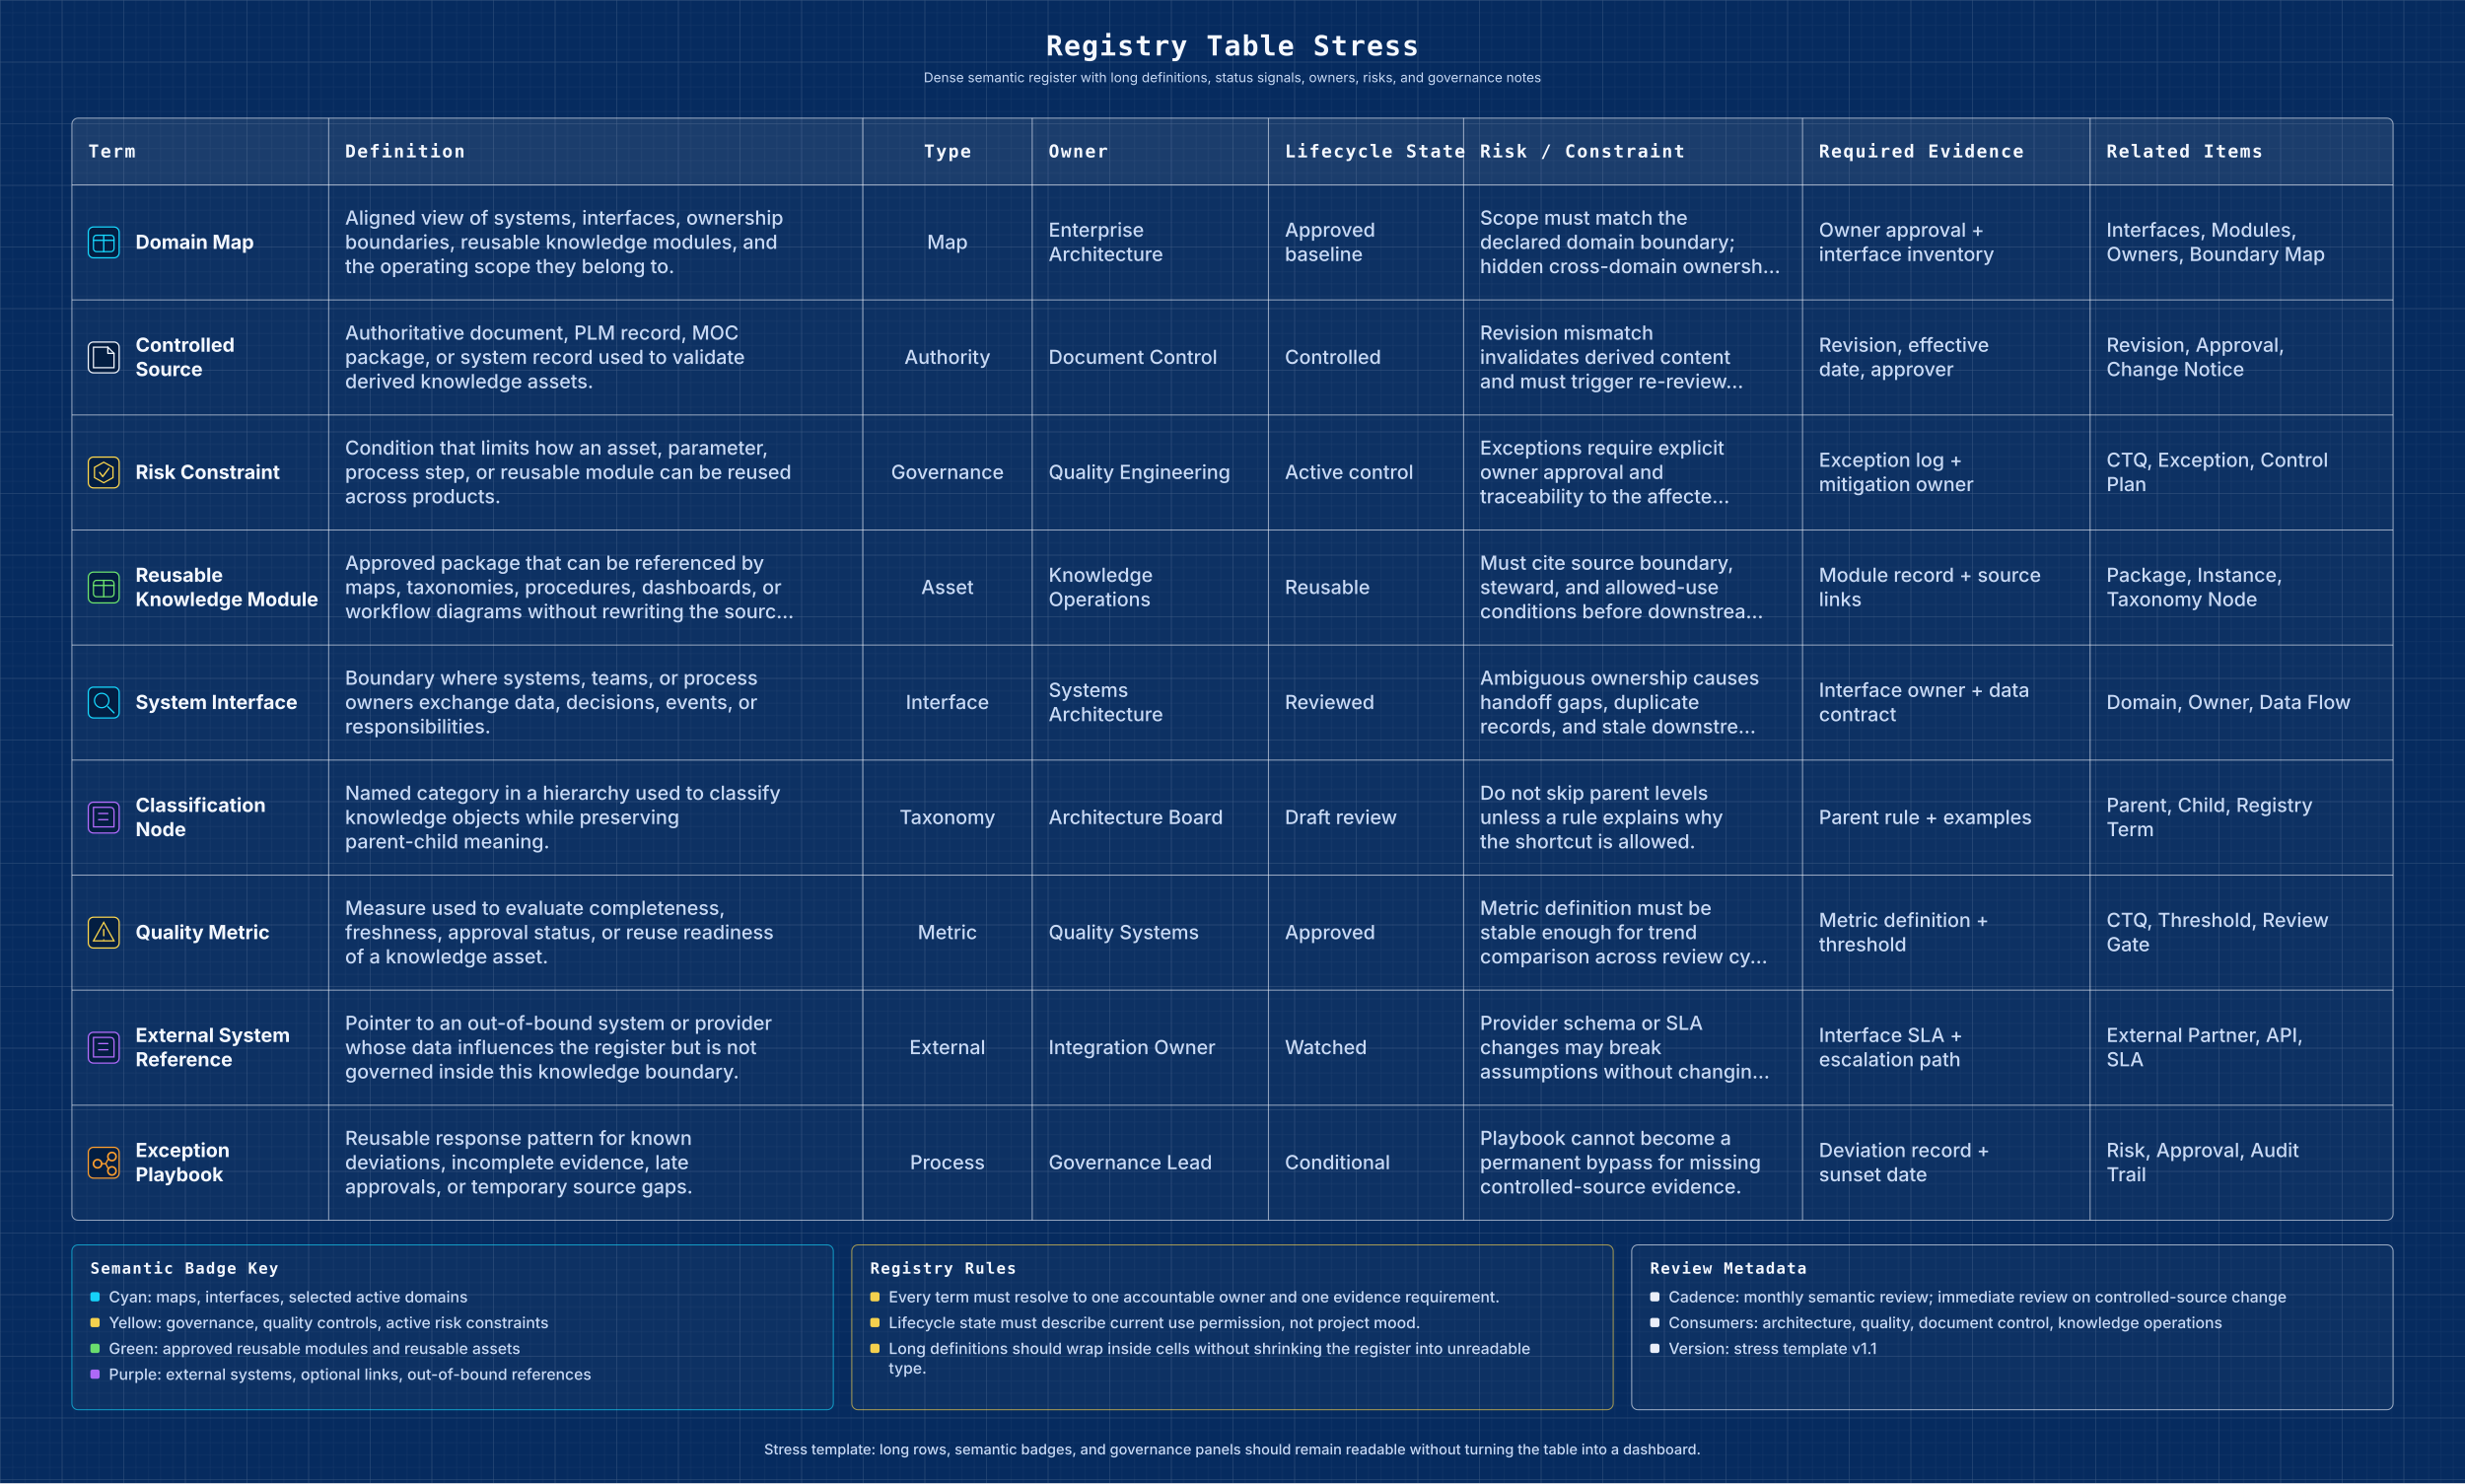
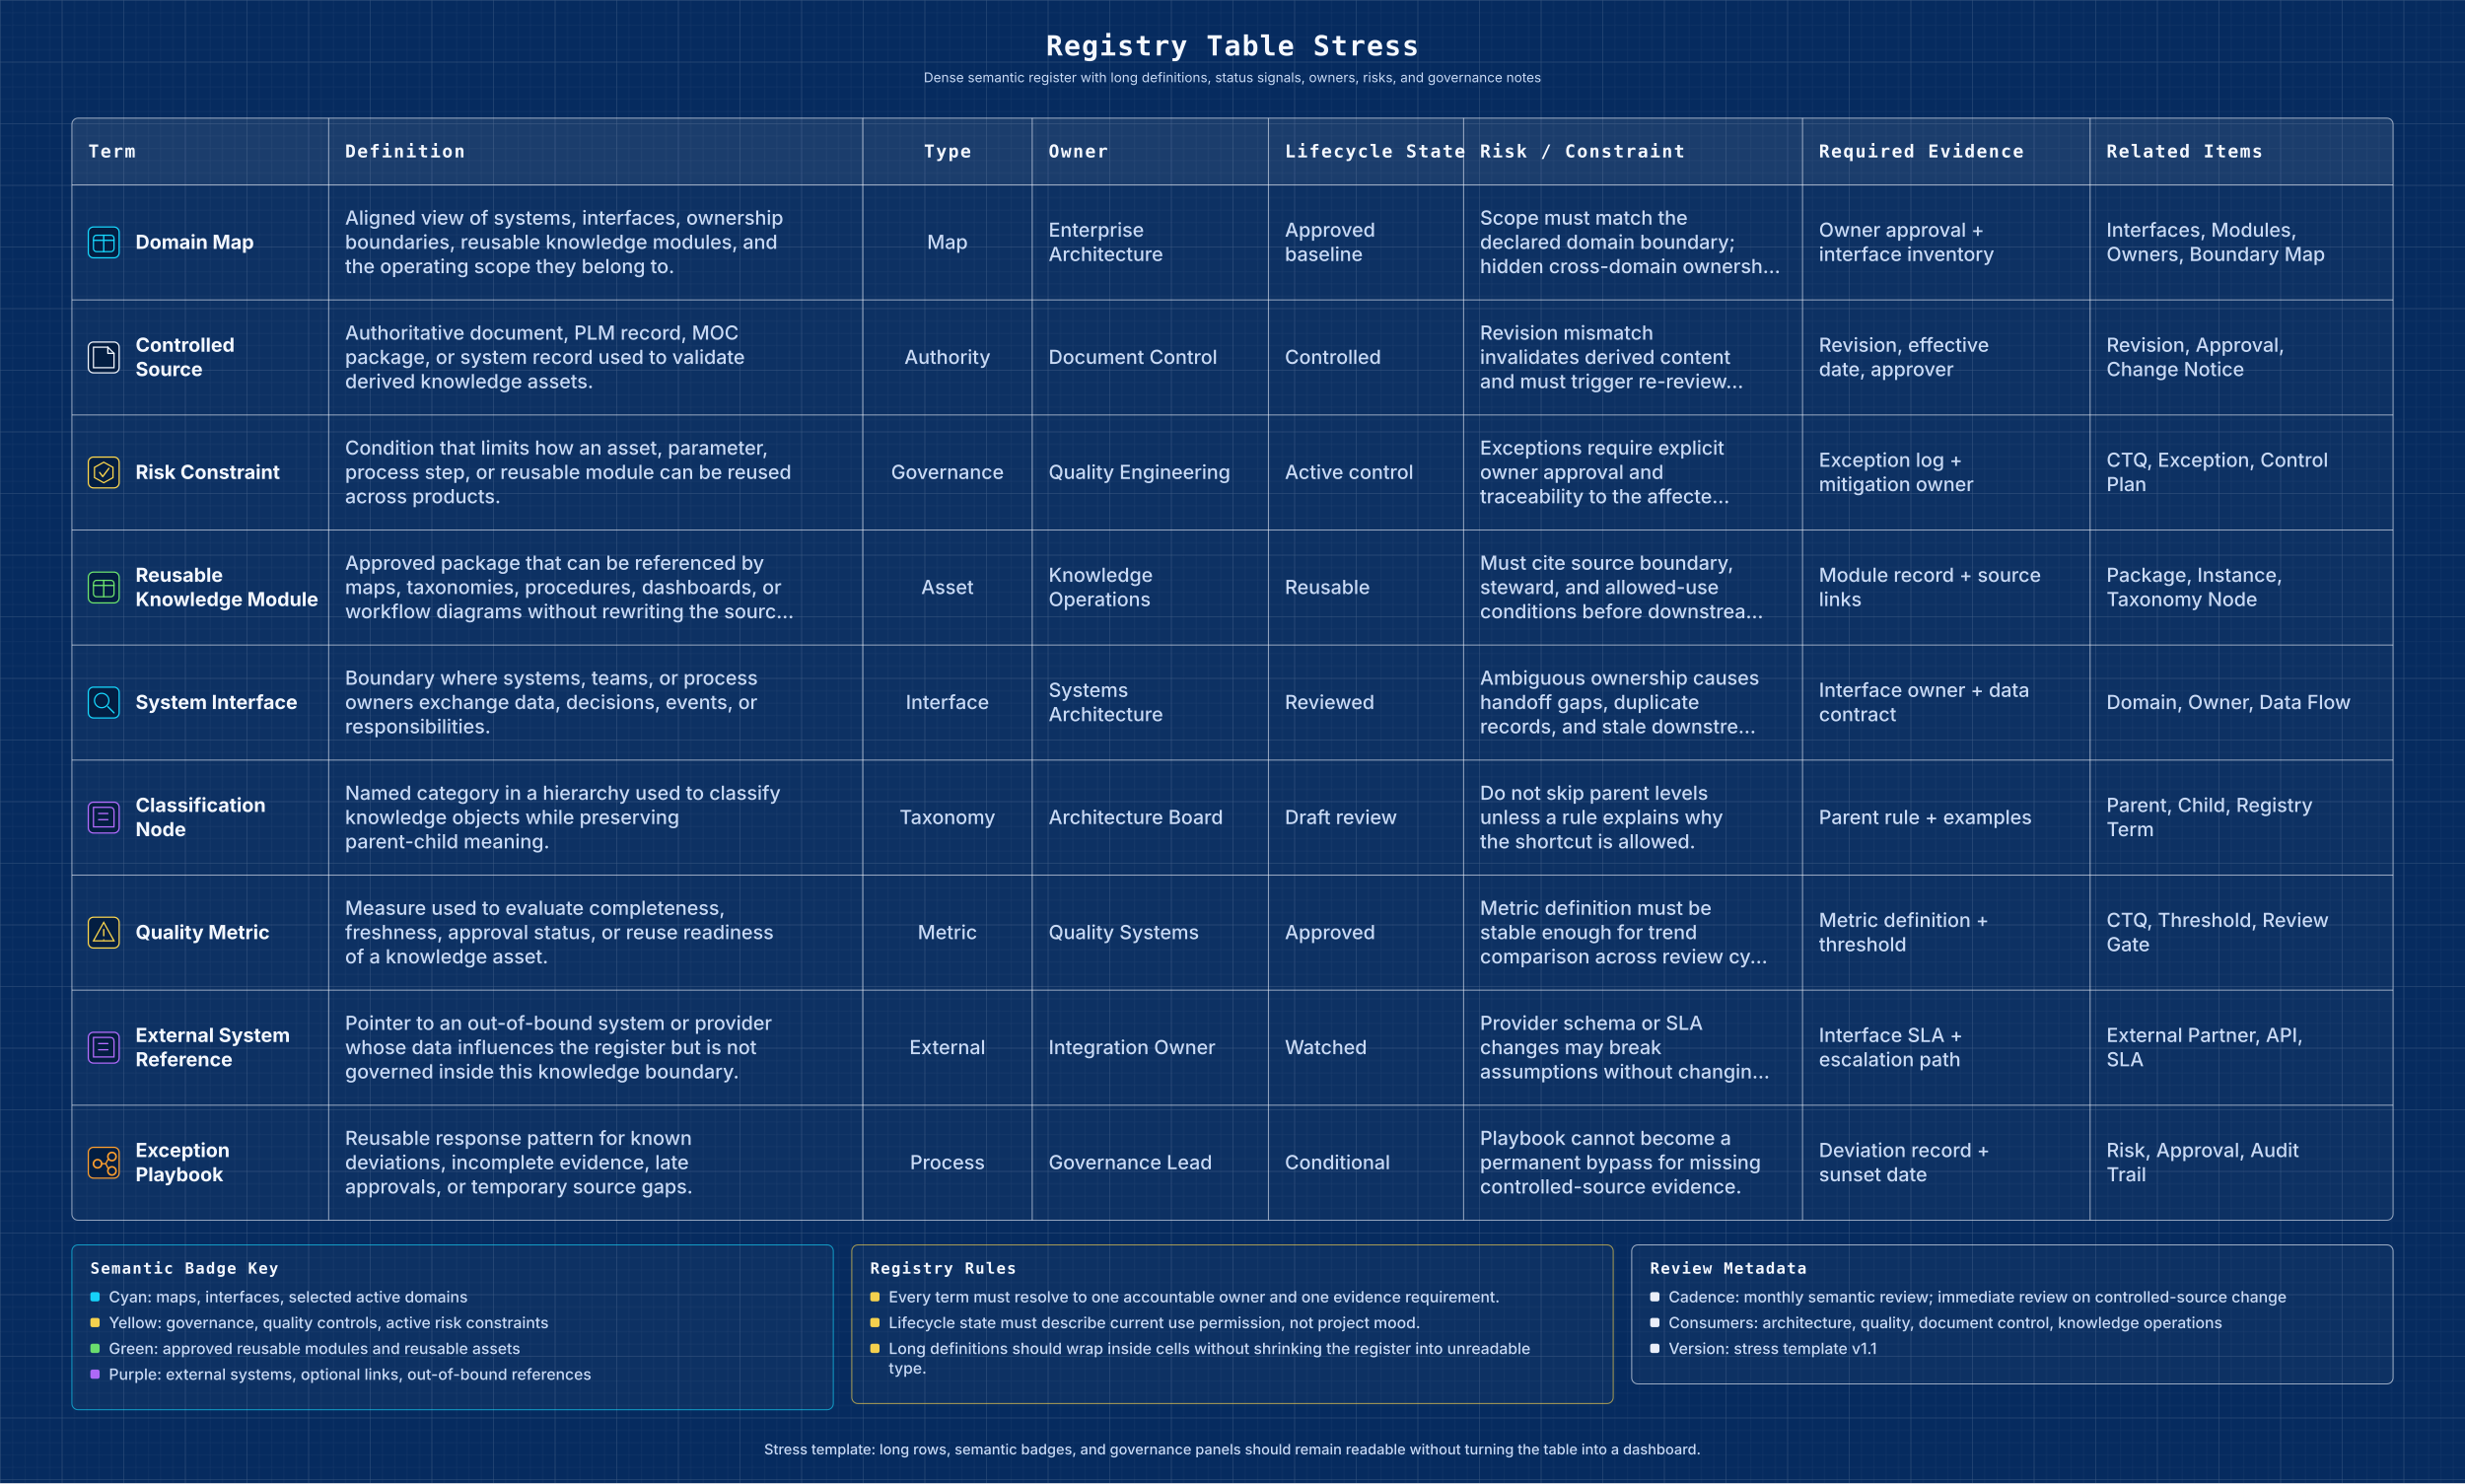
<svg xmlns="http://www.w3.org/2000/svg" width="2400" height="1444" viewBox="0 0 2400 1444" role="img" aria-label="Registry Table Stress" data-style="accent-blueprint" data-diagram-type="registry_table">
  <defs>
    <pattern id="blueprint-grid-small" width="12" height="12" patternUnits="userSpaceOnUse">
      <path d="M 12 0 H 0 V 12" fill="none" stroke="#FFFFFF" stroke-opacity="0.08" stroke-width="0.7" />
    </pattern>
    <pattern id="blueprint-grid" width="60" height="60" patternUnits="userSpaceOnUse">
      <rect width="60" height="60" fill="url(#blueprint-grid-small)" />
      <path d="M 60 0 H 0 V 60" fill="none" stroke="#FFFFFF" stroke-opacity="0.14" stroke-width="1" />
    </pattern>
    <marker id="arrow" markerWidth="10" markerHeight="10" refX="8.5" refY="3" orient="auto" markerUnits="strokeWidth">
      <path d="M0,0 L0,6 L9,3 z" fill="context-stroke" />
    </marker>
    <marker id="arrow-fanout" markerWidth="10" markerHeight="10" refX="8.5" refY="3" orient="auto" markerUnits="strokeWidth">
      <path d="M0,0 L0,6 L9,3 z" fill="context-stroke" />
    </marker>
    <marker id="arrow-fanin" markerWidth="10" markerHeight="10" refX="8.5" refY="3" orient="auto" markerUnits="strokeWidth">
      <path d="M0,0 L0,6 L9,3 z" fill="context-stroke" />
    </marker>
    <style>
    [data-style="accent-blueprint"] .title{font:700 27px IBM Plex Mono,JetBrains Mono,Consolas,monospace;fill:#F4F8FF;letter-spacing:.04em;text-transform:uppercase}
    [data-style="accent-blueprint"] .subtitle{font:400 13px IBM Plex Sans,Inter,Roboto Condensed,DIN,Segoe UI,Aptos,Arial,sans-serif;fill:#C9DAF5}
    [data-style="accent-blueprint"] .group-label{font:700 15px IBM Plex Mono,JetBrains Mono,Consolas,monospace;fill:#C9DAF5;letter-spacing:.08em;text-transform:uppercase}
    [data-style="accent-blueprint"] .card-title{font:700 17px IBM Plex Sans,Inter,Roboto Condensed,DIN,Segoe UI,Aptos,Arial,sans-serif;fill:#F4F8FF}
    [data-style="accent-blueprint"] .card-sub{font:500 13px IBM Plex Sans,Inter,Roboto Condensed,DIN,Segoe UI,Aptos,Arial,sans-serif;fill:#C9DAF5}
    [data-style="accent-blueprint"] .edge{fill:none;stroke:#F4F8FF;stroke-width:1.5;stroke-linecap:round;stroke-linejoin:round;opacity:0.88}
    [data-style="accent-blueprint"] .fanout{stroke:#FF9F2E;opacity:0.9}
    [data-style="accent-blueprint"] .fanin{stroke:#6EE66E;opacity:0.9}
    [data-style="accent-blueprint"] .route-shared{marker-end:none}
    [data-style="accent-blueprint"] .edge-dashed{stroke-dasharray:6 5;opacity:0.68}
    [data-style="accent-blueprint"] .note{font:500 14px IBM Plex Sans,Inter,Roboto Condensed,DIN,Segoe UI,Aptos,Arial,sans-serif;fill:#C9DAF5}
    [data-style="accent-blueprint"] .mono{font-family:IBM Plex Mono,JetBrains Mono,Consolas,monospace}
    [data-style="accent-blueprint"] .table-header{font:700 15.5px IBM Plex Mono,JetBrains Mono,Consolas,monospace;fill:#F4F8FF;letter-spacing:.08em;text-transform:uppercase}
    [data-style="accent-blueprint"] .table-cell{font:500 17px IBM Plex Sans,Inter,Roboto Condensed,DIN,Segoe UI,Aptos,Arial,sans-serif;fill:#F4F8FF}
    [data-style="accent-blueprint"] .table-cell-secondary{font:500 17px IBM Plex Sans,Inter,Roboto Condensed,DIN,Segoe UI,Aptos,Arial,sans-serif;fill:#C9DAF5}
    [data-style="accent-blueprint"] .info-panel-title{font:700 15px IBM Plex Mono,JetBrains Mono,Consolas,monospace;fill:#F4F8FF;letter-spacing:.08em;text-transform:uppercase}
    [data-style="accent-blueprint"] .info-panel-item{font:500 14px IBM Plex Sans,Inter,Roboto Condensed,DIN,Segoe UI,Aptos,Arial,sans-serif;fill:#C9DAF5}
    [data-style="accent-blueprint"] .tree-level-label{font:700 15px IBM Plex Mono,JetBrains Mono,Consolas,monospace;fill:#C9DAF5;letter-spacing:.08em;text-transform:uppercase}
    [data-style="accent-blueprint"] .hub-label{font:700 15px IBM Plex Mono,JetBrains Mono,Consolas,monospace;fill:#C9DAF5;letter-spacing:.08em;text-transform:uppercase}
    [data-style="accent-blueprint"] .icon-line{fill:none;stroke-width:1.3;stroke-linecap:round;stroke-linejoin:round}
  </style>
  </defs>
  <rect x="0" y="0" width="2400" height="1444" rx="0" fill="#062B5F" />
  <rect x="0" y="0" width="2400" height="1444" rx="0" fill="url(#blueprint-grid)" opacity="1" />
  <text x="1200.0" y="54" text-anchor="middle" class="title">Registry Table Stress</text>
  <text x="1200.0" y="80" text-anchor="middle" class="subtitle">Dense semantic register with long definitions, status signals, owners, risks, and governance notes</text>
  <rect x="70" y="115" width="2260" height="1073" rx="6" fill="#FFFFFF" fill-opacity="0.03" stroke="#F4F8FF" stroke-opacity="0.58" stroke-width="1" />
  <rect x="70" y="115" width="2260" height="65" rx="6" fill="#FFFFFF" fill-opacity="0.06" />
  <text x="86.0" y="153.26" text-anchor="start" class="table-header" style="font-size:17.3px">Term</text>
  <line x1="320.0" y1="115" x2="320.0" y2="1188" stroke="#F4F8FF" stroke-opacity="0.58" stroke-width="1" />
  <text x="336.0" y="153.26" text-anchor="start" class="table-header" style="font-size:17.3px">Definition</text>
  <line x1="840.0" y1="115" x2="840.0" y2="1188" stroke="#F4F8FF" stroke-opacity="0.58" stroke-width="1" />
  <text x="922.5" y="153.26" text-anchor="middle" class="table-header" style="font-size:17.3px">Type</text>
  <line x1="1005.0" y1="115" x2="1005.0" y2="1188" stroke="#F4F8FF" stroke-opacity="0.58" stroke-width="1" />
  <text x="1021.0" y="153.26" text-anchor="start" class="table-header" style="font-size:17.3px">Owner</text>
  <line x1="1235.0" y1="115" x2="1235.0" y2="1188" stroke="#F4F8FF" stroke-opacity="0.58" stroke-width="1" />
  <text x="1251.0" y="153.26" text-anchor="start" class="table-header" style="font-size:17.3px">Lifecycle State</text>
  <line x1="1425.0" y1="115" x2="1425.0" y2="1188" stroke="#F4F8FF" stroke-opacity="0.58" stroke-width="1" />
  <text x="1441.0" y="153.26" text-anchor="start" class="table-header" style="font-size:17.3px">Risk / Constraint</text>
  <line x1="1755.0" y1="115" x2="1755.0" y2="1188" stroke="#F4F8FF" stroke-opacity="0.58" stroke-width="1" />
  <text x="1771.0" y="153.26" text-anchor="start" class="table-header" style="font-size:17.3px">Required Evidence</text>
  <line x1="2035.0" y1="115" x2="2035.0" y2="1188" stroke="#F4F8FF" stroke-opacity="0.58" stroke-width="1" />
  <text x="2051.0" y="153.26" text-anchor="start" class="table-header" style="font-size:17.3px">Related Items</text>
  <line x1="70" y1="180" x2="2330" y2="180" stroke="#F4F8FF" stroke-opacity="0.58" stroke-width="1" />
  <text x="132.0" y="242.3" text-anchor="start" class="table-cell" style="font-size:18.9px;font-weight:700">Domain Map</text>
  <g class="table-badge semantic-badge" data-kind="capability">
    <rect x="86" y="221.0" width="30" height="30" rx="5" fill="#031E42" stroke="#16D9FF" stroke-width="1.2" />
    <rect x="91.0" y="229.0" width="20" height="16" rx="3" fill="none" stroke="#16D9FF" stroke-width="1.2" />
    <path d="M91.0,234.0 H111.0 M101.0,229.0 V245.0" class="icon-line" stroke="#16D9FF" />
  </g>
  <text x="336.0" y="218.675" text-anchor="start" class="table-cell-secondary" style="font-size:18.9px">Aligned view of systems, interfaces, ownership</text>
  <text x="336.0" y="242.3" text-anchor="start" class="table-cell-secondary" style="font-size:18.9px">boundaries, reusable knowledge modules, and</text>
  <text x="336.0" y="265.925" text-anchor="start" class="table-cell-secondary" style="font-size:18.9px">the operating scope they belong to.</text>
  <text x="922.5" y="242.3" text-anchor="middle" class="table-cell-secondary" style="font-size:18.9px">Map</text>
  <text x="1021.0" y="230.488" text-anchor="start" class="table-cell-secondary" style="font-size:18.9px">Enterprise</text>
  <text x="1021.0" y="254.113" text-anchor="start" class="table-cell-secondary" style="font-size:18.9px">Architecture</text>
  <text x="1251.0" y="230.488" text-anchor="start" class="table-cell-secondary" style="font-size:18.9px">Approved</text>
  <text x="1251.0" y="254.113" text-anchor="start" class="table-cell-secondary" style="font-size:18.9px">baseline</text>
  <text x="1441.0" y="218.675" text-anchor="start" class="table-cell-secondary" style="font-size:18.9px">Scope must match the</text>
  <text x="1441.0" y="242.3" text-anchor="start" class="table-cell-secondary" style="font-size:18.9px">declared domain boundary;</text>
  <text x="1441.0" y="265.925" text-anchor="start" class="table-cell-secondary" style="font-size:18.9px">hidden cross-domain ownersh...</text>
  <text x="1771.0" y="230.488" text-anchor="start" class="table-cell-secondary" style="font-size:18.9px">Owner approval +</text>
  <text x="1771.0" y="254.113" text-anchor="start" class="table-cell-secondary" style="font-size:18.9px">interface inventory</text>
  <text x="2051.0" y="230.488" text-anchor="start" class="table-cell-secondary" style="font-size:18.9px">Interfaces, Modules,</text>
  <text x="2051.0" y="254.113" text-anchor="start" class="table-cell-secondary" style="font-size:18.9px">Owners, Boundary Map</text>
  <line x1="70" y1="292" x2="2330" y2="292" stroke="#F4F8FF" stroke-opacity="0.58" stroke-width="1" />
  <text x="132.0" y="342.488" text-anchor="start" class="table-cell" style="font-size:18.9px;font-weight:700">Controlled</text>
  <text x="132.0" y="366.113" text-anchor="start" class="table-cell" style="font-size:18.9px;font-weight:700">Source</text>
  <g class="table-badge semantic-badge" data-kind="source">
    <rect x="86" y="333.0" width="30" height="30" rx="5" fill="#031E42" stroke="#F4F8FF" stroke-width="1.2" />
    <path d="M91.0,338.0 H105.0 L111.0,344.0 V358.0 H91.0 Z" fill="none" stroke="#F4F8FF" stroke-width="1.2" />
    <path d="M105.0,338.0 V344.0 H111.0" class="icon-line" stroke="#F4F8FF" />
  </g>
  <text x="336.0" y="330.675" text-anchor="start" class="table-cell-secondary" style="font-size:18.9px">Authoritative document, PLM record, MOC</text>
  <text x="336.0" y="354.3" text-anchor="start" class="table-cell-secondary" style="font-size:18.9px">package, or system record used to validate</text>
  <text x="336.0" y="377.925" text-anchor="start" class="table-cell-secondary" style="font-size:18.9px">derived knowledge assets.</text>
  <text x="922.5" y="354.3" text-anchor="middle" class="table-cell-secondary" style="font-size:18.9px">Authority</text>
  <text x="1021.0" y="354.3" text-anchor="start" class="table-cell-secondary" style="font-size:18.9px">Document Control</text>
  <text x="1251.0" y="354.3" text-anchor="start" class="table-cell-secondary" style="font-size:18.9px">Controlled</text>
  <text x="1441.0" y="330.675" text-anchor="start" class="table-cell-secondary" style="font-size:18.9px">Revision mismatch</text>
  <text x="1441.0" y="354.3" text-anchor="start" class="table-cell-secondary" style="font-size:18.9px">invalidates derived content</text>
  <text x="1441.0" y="377.925" text-anchor="start" class="table-cell-secondary" style="font-size:18.9px">and must trigger re-review...</text>
  <text x="1771.0" y="342.488" text-anchor="start" class="table-cell-secondary" style="font-size:18.9px">Revision, effective</text>
  <text x="1771.0" y="366.113" text-anchor="start" class="table-cell-secondary" style="font-size:18.9px">date, approver</text>
  <text x="2051.0" y="342.488" text-anchor="start" class="table-cell-secondary" style="font-size:18.9px">Revision, Approval,</text>
  <text x="2051.0" y="366.113" text-anchor="start" class="table-cell-secondary" style="font-size:18.9px">Change Notice</text>
  <line x1="70" y1="404" x2="2330" y2="404" stroke="#F4F8FF" stroke-opacity="0.58" stroke-width="1" />
  <text x="132.0" y="466.3" text-anchor="start" class="table-cell" style="font-size:18.9px;font-weight:700">Risk Constraint</text>
  <g class="table-badge semantic-badge" data-kind="risk">
    <rect x="86" y="445.0" width="30" height="30" rx="5" fill="#031E42" stroke="#FFD84D" stroke-width="1.2" />
    <path d="M101.0,450.0 L110.0,455.0 V465.0 L101.0,470.0 L92.0,465.0 V455.0 Z" fill="none" stroke="#FFD84D" stroke-width="1.2" />
    <path d="M97.0,460.0 L100.0,464.0 L106.0,456.0" class="icon-line" stroke="#FFD84D" />
  </g>
  <text x="336.0" y="442.675" text-anchor="start" class="table-cell-secondary" style="font-size:18.9px">Condition that limits how an asset, parameter,</text>
  <text x="336.0" y="466.3" text-anchor="start" class="table-cell-secondary" style="font-size:18.9px">process step, or reusable module can be reused</text>
  <text x="336.0" y="489.925" text-anchor="start" class="table-cell-secondary" style="font-size:18.9px">across products.</text>
  <text x="922.5" y="466.3" text-anchor="middle" class="table-cell-secondary" style="font-size:18.9px">Governance</text>
  <text x="1021.0" y="466.3" text-anchor="start" class="table-cell-secondary" style="font-size:18.9px">Quality Engineering</text>
  <text x="1251.0" y="466.3" text-anchor="start" class="table-cell-secondary" style="font-size:18.9px">Active control</text>
  <text x="1441.0" y="442.675" text-anchor="start" class="table-cell-secondary" style="font-size:18.9px">Exceptions require explicit</text>
  <text x="1441.0" y="466.3" text-anchor="start" class="table-cell-secondary" style="font-size:18.9px">owner approval and</text>
  <text x="1441.0" y="489.925" text-anchor="start" class="table-cell-secondary" style="font-size:18.9px">traceability to the affecte...</text>
  <text x="1771.0" y="454.488" text-anchor="start" class="table-cell-secondary" style="font-size:18.9px">Exception log +</text>
  <text x="1771.0" y="478.113" text-anchor="start" class="table-cell-secondary" style="font-size:18.9px">mitigation owner</text>
  <text x="2051.0" y="454.488" text-anchor="start" class="table-cell-secondary" style="font-size:18.9px">CTQ, Exception, Control</text>
  <text x="2051.0" y="478.113" text-anchor="start" class="table-cell-secondary" style="font-size:18.9px">Plan</text>
  <line x1="70" y1="516" x2="2330" y2="516" stroke="#F4F8FF" stroke-opacity="0.58" stroke-width="1" />
  <text x="132.0" y="566.487" text-anchor="start" class="table-cell" style="font-size:18.9px;font-weight:700">Reusable</text>
  <text x="132.0" y="590.112" text-anchor="start" class="table-cell" style="font-size:18.9px;font-weight:700">Knowledge Module</text>
  <g class="table-badge semantic-badge" data-kind="package">
    <rect x="86" y="557.0" width="30" height="30" rx="5" fill="#031E42" stroke="#6EE66E" stroke-width="1.2" />
    <rect x="91.0" y="565.0" width="20" height="16" rx="3" fill="none" stroke="#6EE66E" stroke-width="1.2" />
    <path d="M91.0,570.0 H111.0 M101.0,565.0 V581.0" class="icon-line" stroke="#6EE66E" />
  </g>
  <text x="336.0" y="554.675" text-anchor="start" class="table-cell-secondary" style="font-size:18.9px">Approved package that can be referenced by</text>
  <text x="336.0" y="578.3" text-anchor="start" class="table-cell-secondary" style="font-size:18.9px">maps, taxonomies, procedures, dashboards, or</text>
  <text x="336.0" y="601.925" text-anchor="start" class="table-cell-secondary" style="font-size:18.9px">workflow diagrams without rewriting the sourc...</text>
  <text x="922.5" y="578.3" text-anchor="middle" class="table-cell-secondary" style="font-size:18.9px">Asset</text>
  <text x="1021.0" y="566.487" text-anchor="start" class="table-cell-secondary" style="font-size:18.9px">Knowledge</text>
  <text x="1021.0" y="590.112" text-anchor="start" class="table-cell-secondary" style="font-size:18.9px">Operations</text>
  <text x="1251.0" y="578.3" text-anchor="start" class="table-cell-secondary" style="font-size:18.9px">Reusable</text>
  <text x="1441.0" y="554.675" text-anchor="start" class="table-cell-secondary" style="font-size:18.9px">Must cite source boundary,</text>
  <text x="1441.0" y="578.3" text-anchor="start" class="table-cell-secondary" style="font-size:18.9px">steward, and allowed-use</text>
  <text x="1441.0" y="601.925" text-anchor="start" class="table-cell-secondary" style="font-size:18.9px">conditions before downstrea...</text>
  <text x="1771.0" y="566.487" text-anchor="start" class="table-cell-secondary" style="font-size:18.9px">Module record + source</text>
  <text x="1771.0" y="590.112" text-anchor="start" class="table-cell-secondary" style="font-size:18.9px">links</text>
  <text x="2051.0" y="566.487" text-anchor="start" class="table-cell-secondary" style="font-size:18.9px">Package, Instance,</text>
  <text x="2051.0" y="590.112" text-anchor="start" class="table-cell-secondary" style="font-size:18.9px">Taxonomy Node</text>
  <line x1="70" y1="628" x2="2330" y2="628" stroke="#F4F8FF" stroke-opacity="0.58" stroke-width="1" />
  <text x="132.0" y="690.3" text-anchor="start" class="table-cell" style="font-size:18.9px;font-weight:700">System Interface</text>
  <g class="table-badge semantic-badge" data-kind="query">
    <rect x="86" y="669.0" width="30" height="30" rx="5" fill="#031E42" stroke="#16D9FF" stroke-width="1.2" />
    <circle cx="99.0" cy="682.0" r="7" fill="none" stroke="#16D9FF" stroke-width="1.2" />
    <path d="M105.0,688.0 L111.0,694.0" class="icon-line" stroke="#16D9FF" />
  </g>
  <text x="336.0" y="666.675" text-anchor="start" class="table-cell-secondary" style="font-size:18.9px">Boundary where systems, teams, or process</text>
  <text x="336.0" y="690.3" text-anchor="start" class="table-cell-secondary" style="font-size:18.9px">owners exchange data, decisions, events, or</text>
  <text x="336.0" y="713.925" text-anchor="start" class="table-cell-secondary" style="font-size:18.9px">responsibilities.</text>
  <text x="922.5" y="690.3" text-anchor="middle" class="table-cell-secondary" style="font-size:18.9px">Interface</text>
  <text x="1021.0" y="678.487" text-anchor="start" class="table-cell-secondary" style="font-size:18.9px">Systems</text>
  <text x="1021.0" y="702.112" text-anchor="start" class="table-cell-secondary" style="font-size:18.9px">Architecture</text>
  <text x="1251.0" y="690.3" text-anchor="start" class="table-cell-secondary" style="font-size:18.9px">Reviewed</text>
  <text x="1441.0" y="666.675" text-anchor="start" class="table-cell-secondary" style="font-size:18.9px">Ambiguous ownership causes</text>
  <text x="1441.0" y="690.3" text-anchor="start" class="table-cell-secondary" style="font-size:18.9px">handoff gaps, duplicate</text>
  <text x="1441.0" y="713.925" text-anchor="start" class="table-cell-secondary" style="font-size:18.9px">records, and stale downstre...</text>
  <text x="1771.0" y="678.487" text-anchor="start" class="table-cell-secondary" style="font-size:18.9px">Interface owner + data</text>
  <text x="1771.0" y="702.112" text-anchor="start" class="table-cell-secondary" style="font-size:18.9px">contract</text>
  <text x="2051.0" y="690.3" text-anchor="start" class="table-cell-secondary" style="font-size:18.9px">Domain, Owner, Data Flow</text>
  <line x1="70" y1="740" x2="2330" y2="740" stroke="#F4F8FF" stroke-opacity="0.58" stroke-width="1" />
  <text x="132.0" y="790.487" text-anchor="start" class="table-cell" style="font-size:18.9px;font-weight:700">Classification</text>
  <text x="132.0" y="814.112" text-anchor="start" class="table-cell" style="font-size:18.9px;font-weight:700">Node</text>
  <g class="table-badge semantic-badge" data-kind="glossary">
    <rect x="86" y="781.0" width="30" height="30" rx="5" fill="#031E42" stroke="#B56CFF" stroke-width="1.2" />
    <path d="M91.0,786.0 H107.0 Q111.0,786.0 111.0,790.0 V805.0 H91.0 Z" fill="none" stroke="#B56CFF" stroke-width="1.2" />
    <path d="M96.0,792.0 H105.0 M96.0,798.0 H105.0" class="icon-line" stroke="#B56CFF" />
  </g>
  <text x="336.0" y="778.675" text-anchor="start" class="table-cell-secondary" style="font-size:18.9px">Named category in a hierarchy used to classify</text>
  <text x="336.0" y="802.3" text-anchor="start" class="table-cell-secondary" style="font-size:18.9px">knowledge objects while preserving</text>
  <text x="336.0" y="825.925" text-anchor="start" class="table-cell-secondary" style="font-size:18.9px">parent-child meaning.</text>
  <text x="922.5" y="802.3" text-anchor="middle" class="table-cell-secondary" style="font-size:18.9px">Taxonomy</text>
  <text x="1021.0" y="802.3" text-anchor="start" class="table-cell-secondary" style="font-size:18.9px">Architecture Board</text>
  <text x="1251.0" y="802.3" text-anchor="start" class="table-cell-secondary" style="font-size:18.9px">Draft review</text>
  <text x="1441.0" y="778.675" text-anchor="start" class="table-cell-secondary" style="font-size:18.9px">Do not skip parent levels</text>
  <text x="1441.0" y="802.3" text-anchor="start" class="table-cell-secondary" style="font-size:18.9px">unless a rule explains why</text>
  <text x="1441.0" y="825.925" text-anchor="start" class="table-cell-secondary" style="font-size:18.9px">the shortcut is allowed.</text>
  <text x="1771.0" y="802.3" text-anchor="start" class="table-cell-secondary" style="font-size:18.9px">Parent rule + examples</text>
  <text x="2051.0" y="790.487" text-anchor="start" class="table-cell-secondary" style="font-size:18.9px">Parent, Child, Registry</text>
  <text x="2051.0" y="814.112" text-anchor="start" class="table-cell-secondary" style="font-size:18.9px">Term</text>
  <line x1="70" y1="852" x2="2330" y2="852" stroke="#F4F8FF" stroke-opacity="0.58" stroke-width="1" />
  <text x="132.0" y="914.3" text-anchor="start" class="table-cell" style="font-size:18.9px;font-weight:700">Quality Metric</text>
  <g class="table-badge semantic-badge" data-kind="quality">
    <rect x="86" y="893.0" width="30" height="30" rx="5" fill="#031E42" stroke="#FFD84D" stroke-width="1.2" />
    <path d="M101.0,898.0 L111.0,916.0 H91.0 Z" fill="none" stroke="#FFD84D" stroke-width="1.2" />
    <path d="M101.0,905.0 V911.0 M101.0,915.0 V915.0" class="icon-line" stroke="#FFD84D" />
  </g>
  <text x="336.0" y="890.675" text-anchor="start" class="table-cell-secondary" style="font-size:18.9px">Measure used to evaluate completeness,</text>
  <text x="336.0" y="914.3" text-anchor="start" class="table-cell-secondary" style="font-size:18.9px">freshness, approval status, or reuse readiness</text>
  <text x="336.0" y="937.925" text-anchor="start" class="table-cell-secondary" style="font-size:18.9px">of a knowledge asset.</text>
  <text x="922.5" y="914.3" text-anchor="middle" class="table-cell-secondary" style="font-size:18.9px">Metric</text>
  <text x="1021.0" y="914.3" text-anchor="start" class="table-cell-secondary" style="font-size:18.9px">Quality Systems</text>
  <text x="1251.0" y="914.3" text-anchor="start" class="table-cell-secondary" style="font-size:18.9px">Approved</text>
  <text x="1441.0" y="890.675" text-anchor="start" class="table-cell-secondary" style="font-size:18.9px">Metric definition must be</text>
  <text x="1441.0" y="914.3" text-anchor="start" class="table-cell-secondary" style="font-size:18.9px">stable enough for trend</text>
  <text x="1441.0" y="937.925" text-anchor="start" class="table-cell-secondary" style="font-size:18.9px">comparison across review cy...</text>
  <text x="1771.0" y="902.487" text-anchor="start" class="table-cell-secondary" style="font-size:18.9px">Metric definition +</text>
  <text x="1771.0" y="926.112" text-anchor="start" class="table-cell-secondary" style="font-size:18.9px">threshold</text>
  <text x="2051.0" y="902.487" text-anchor="start" class="table-cell-secondary" style="font-size:18.9px">CTQ, Threshold, Review</text>
  <text x="2051.0" y="926.112" text-anchor="start" class="table-cell-secondary" style="font-size:18.9px">Gate</text>
  <line x1="70" y1="964" x2="2330" y2="964" stroke="#F4F8FF" stroke-opacity="0.58" stroke-width="1" />
  <text x="132.0" y="1014.487" text-anchor="start" class="table-cell" style="font-size:18.9px;font-weight:700">External System</text>
  <text x="132.0" y="1038.112" text-anchor="start" class="table-cell" style="font-size:18.9px;font-weight:700">Reference</text>
  <g class="table-badge semantic-badge" data-kind="ontology">
    <rect x="86" y="1005.0" width="30" height="30" rx="5" fill="#031E42" stroke="#B56CFF" stroke-width="1.2" />
    <path d="M91.0,1010.0 H107.0 Q111.0,1010.0 111.0,1014.0 V1029.0 H91.0 Z" fill="none" stroke="#B56CFF" stroke-width="1.2" />
    <path d="M96.0,1016.0 H105.0 M96.0,1022.0 H105.0" class="icon-line" stroke="#B56CFF" />
  </g>
  <text x="336.0" y="1002.675" text-anchor="start" class="table-cell-secondary" style="font-size:18.9px">Pointer to an out-of-bound system or provider</text>
  <text x="336.0" y="1026.3" text-anchor="start" class="table-cell-secondary" style="font-size:18.9px">whose data influences the register but is not</text>
  <text x="336.0" y="1049.925" text-anchor="start" class="table-cell-secondary" style="font-size:18.9px">governed inside this knowledge boundary.</text>
  <text x="922.5" y="1026.3" text-anchor="middle" class="table-cell-secondary" style="font-size:18.9px">External</text>
  <text x="1021.0" y="1026.3" text-anchor="start" class="table-cell-secondary" style="font-size:18.9px">Integration Owner</text>
  <text x="1251.0" y="1026.3" text-anchor="start" class="table-cell-secondary" style="font-size:18.9px">Watched</text>
  <text x="1441.0" y="1002.675" text-anchor="start" class="table-cell-secondary" style="font-size:18.9px">Provider schema or SLA</text>
  <text x="1441.0" y="1026.3" text-anchor="start" class="table-cell-secondary" style="font-size:18.9px">changes may break</text>
  <text x="1441.0" y="1049.925" text-anchor="start" class="table-cell-secondary" style="font-size:18.9px">assumptions without changin...</text>
  <text x="1771.0" y="1014.487" text-anchor="start" class="table-cell-secondary" style="font-size:18.9px">Interface SLA +</text>
  <text x="1771.0" y="1038.112" text-anchor="start" class="table-cell-secondary" style="font-size:18.9px">escalation path</text>
  <text x="2051.0" y="1014.487" text-anchor="start" class="table-cell-secondary" style="font-size:18.9px">External Partner, API,</text>
  <text x="2051.0" y="1038.112" text-anchor="start" class="table-cell-secondary" style="font-size:18.9px">SLA</text>
  <line x1="70" y1="1076" x2="2330" y2="1076" stroke="#F4F8FF" stroke-opacity="0.58" stroke-width="1" />
  <text x="132.0" y="1126.487" text-anchor="start" class="table-cell" style="font-size:18.9px;font-weight:700">Exception</text>
  <text x="132.0" y="1150.112" text-anchor="start" class="table-cell" style="font-size:18.9px;font-weight:700">Playbook</text>
  <g class="table-badge semantic-badge" data-kind="process">
    <rect x="86" y="1117.0" width="30" height="30" rx="5" fill="#031E42" stroke="#FF9F2E" stroke-width="1.2" />
    <circle cx="95.0" cy="1133.0" r="4" fill="none" stroke="#FF9F2E" stroke-width="1.6" />
    <circle cx="109.0" cy="1126.0" r="4" fill="none" stroke="#FF9F2E" stroke-width="1.6" />
    <circle cx="109.0" cy="1140.0" r="4" fill="none" stroke="#FF9F2E" stroke-width="1.6" />
    <path d="M99.0,1133.0 H103.0 M105.0,1129.0 L103.0,1133.0 L105.0,1137.0" class="icon-line" stroke="#FF9F2E" />
  </g>
  <text x="336.0" y="1114.675" text-anchor="start" class="table-cell-secondary" style="font-size:18.9px">Reusable response pattern for known</text>
  <text x="336.0" y="1138.3" text-anchor="start" class="table-cell-secondary" style="font-size:18.9px">deviations, incomplete evidence, late</text>
  <text x="336.0" y="1161.925" text-anchor="start" class="table-cell-secondary" style="font-size:18.9px">approvals, or temporary source gaps.</text>
  <text x="922.5" y="1138.3" text-anchor="middle" class="table-cell-secondary" style="font-size:18.9px">Process</text>
  <text x="1021.0" y="1138.3" text-anchor="start" class="table-cell-secondary" style="font-size:18.9px">Governance Lead</text>
  <text x="1251.0" y="1138.3" text-anchor="start" class="table-cell-secondary" style="font-size:18.9px">Conditional</text>
  <text x="1441.0" y="1114.675" text-anchor="start" class="table-cell-secondary" style="font-size:18.9px">Playbook cannot become a</text>
  <text x="1441.0" y="1138.3" text-anchor="start" class="table-cell-secondary" style="font-size:18.9px">permanent bypass for missing</text>
  <text x="1441.0" y="1161.925" text-anchor="start" class="table-cell-secondary" style="font-size:18.9px">controlled-source evidence.</text>
  <text x="1771.0" y="1126.487" text-anchor="start" class="table-cell-secondary" style="font-size:18.9px">Deviation record +</text>
  <text x="1771.0" y="1150.112" text-anchor="start" class="table-cell-secondary" style="font-size:18.9px">sunset date</text>
  <text x="2051.0" y="1126.487" text-anchor="start" class="table-cell-secondary" style="font-size:18.9px">Risk, Approval, Audit</text>
  <text x="2051.0" y="1150.112" text-anchor="start" class="table-cell-secondary" style="font-size:18.9px">Trail</text>
  <g class="info-panel" data-panel-id="legend">
    <rect x="70.0" y="1212" width="741.333" height="160.48" rx="6" fill="#FFFFFF" fill-opacity="0.03" stroke="#16D9FF" stroke-opacity="0.62" stroke-width="1" />
    <text x="88.0" y="1240" class="info-panel-title">Semantic Badge Key</text>
    <rect x="88.0" y="1258" width="9" height="9" rx="2" fill="#16D9FF" opacity="0.95" />
    <text x="106.0" y="1268.0" class="info-panel-item" style="font-size:15.1px">Cyan: maps, interfaces, selected active domains</text>
    <rect x="88.0" y="1283.12" width="9" height="9" rx="2" fill="#FFD84D" opacity="0.95" />
    <text x="106.0" y="1293.12" class="info-panel-item" style="font-size:15.1px">Yellow: governance, quality controls, active risk constraints</text>
    <rect x="88.0" y="1308.24" width="9" height="9" rx="2" fill="#6EE66E" opacity="0.95" />
    <text x="106.0" y="1318.24" class="info-panel-item" style="font-size:15.1px">Green: approved reusable modules and reusable assets</text>
    <rect x="88.0" y="1333.36" width="9" height="9" rx="2" fill="#B56CFF" opacity="0.95" />
    <text x="106.0" y="1343.36" class="info-panel-item" style="font-size:15.1px">Purple: external systems, optional links, out-of-bound references</text>
  </g>
  <g class="info-panel" data-panel-id="rules">
-     <rect x="829.333" y="1212" width="741.333" height="160.48" rx="6" fill="#FFFFFF" fill-opacity="0.03" stroke="#FFD84D" stroke-opacity="0.62" stroke-width="1" />
+     <rect x="829.333" y="1212" width="741.333" height="154.48" rx="6" fill="#FFFFFF" fill-opacity="0.03" stroke="#FFD84D" stroke-opacity="0.62" stroke-width="1" />
    <text x="847.333" y="1240" class="info-panel-title">Registry Rules</text>
    <rect x="847.333" y="1258" width="9" height="9" rx="2" fill="#FFD84D" opacity="0.95" />
    <text x="865.333" y="1268.0" class="info-panel-item" style="font-size:15.1px">Every term must resolve to one accountable owner and one evidence requirement.</text>
    <rect x="847.333" y="1283.12" width="9" height="9" rx="2" fill="#FFD84D" opacity="0.95" />
    <text x="865.333" y="1293.12" class="info-panel-item" style="font-size:15.1px">Lifecycle state must describe current use permission, not project mood.</text>
    <rect x="847.333" y="1308.24" width="9" height="9" rx="2" fill="#FFD84D" opacity="0.95" />
    <text x="865.333" y="1318.24" class="info-panel-item" style="font-size:15.1px">Long definitions should wrap inside cells without shrinking the register into unreadable</text>
    <text x="865.333" y="1337.36" class="info-panel-item" style="font-size:15.1px">type.</text>
  </g>
  <g class="info-panel" data-panel-id="metadata">
-     <rect x="1588.667" y="1212" width="741.333" height="160.48" rx="6" fill="#FFFFFF" fill-opacity="0.03" stroke="#F4F8FF" stroke-opacity="0.62" stroke-width="1" />
+     <rect x="1588.667" y="1212" width="741.333" height="135.36" rx="6" fill="#FFFFFF" fill-opacity="0.03" stroke="#F4F8FF" stroke-opacity="0.62" stroke-width="1" />
    <text x="1606.667" y="1240" class="info-panel-title">Review Metadata</text>
    <rect x="1606.667" y="1258" width="9" height="9" rx="2" fill="#F4F8FF" opacity="0.95" />
    <text x="1624.667" y="1268.0" class="info-panel-item" style="font-size:15.1px">Cadence: monthly semantic review; immediate review on controlled-source change</text>
    <rect x="1606.667" y="1283.12" width="9" height="9" rx="2" fill="#F4F8FF" opacity="0.95" />
    <text x="1624.667" y="1293.12" class="info-panel-item" style="font-size:15.1px">Consumers: architecture, quality, document control, knowledge operations</text>
    <rect x="1606.667" y="1308.24" width="9" height="9" rx="2" fill="#F4F8FF" opacity="0.95" />
    <text x="1624.667" y="1318.24" class="info-panel-item" style="font-size:15.1px">Version: stress template v1.1</text>
  </g>
  <text x="1200.0" y="1416" text-anchor="middle" class="note">Stress template: long rows, semantic badges, and governance panels should remain readable without turning the table into a dashboard.</text>
</svg>
